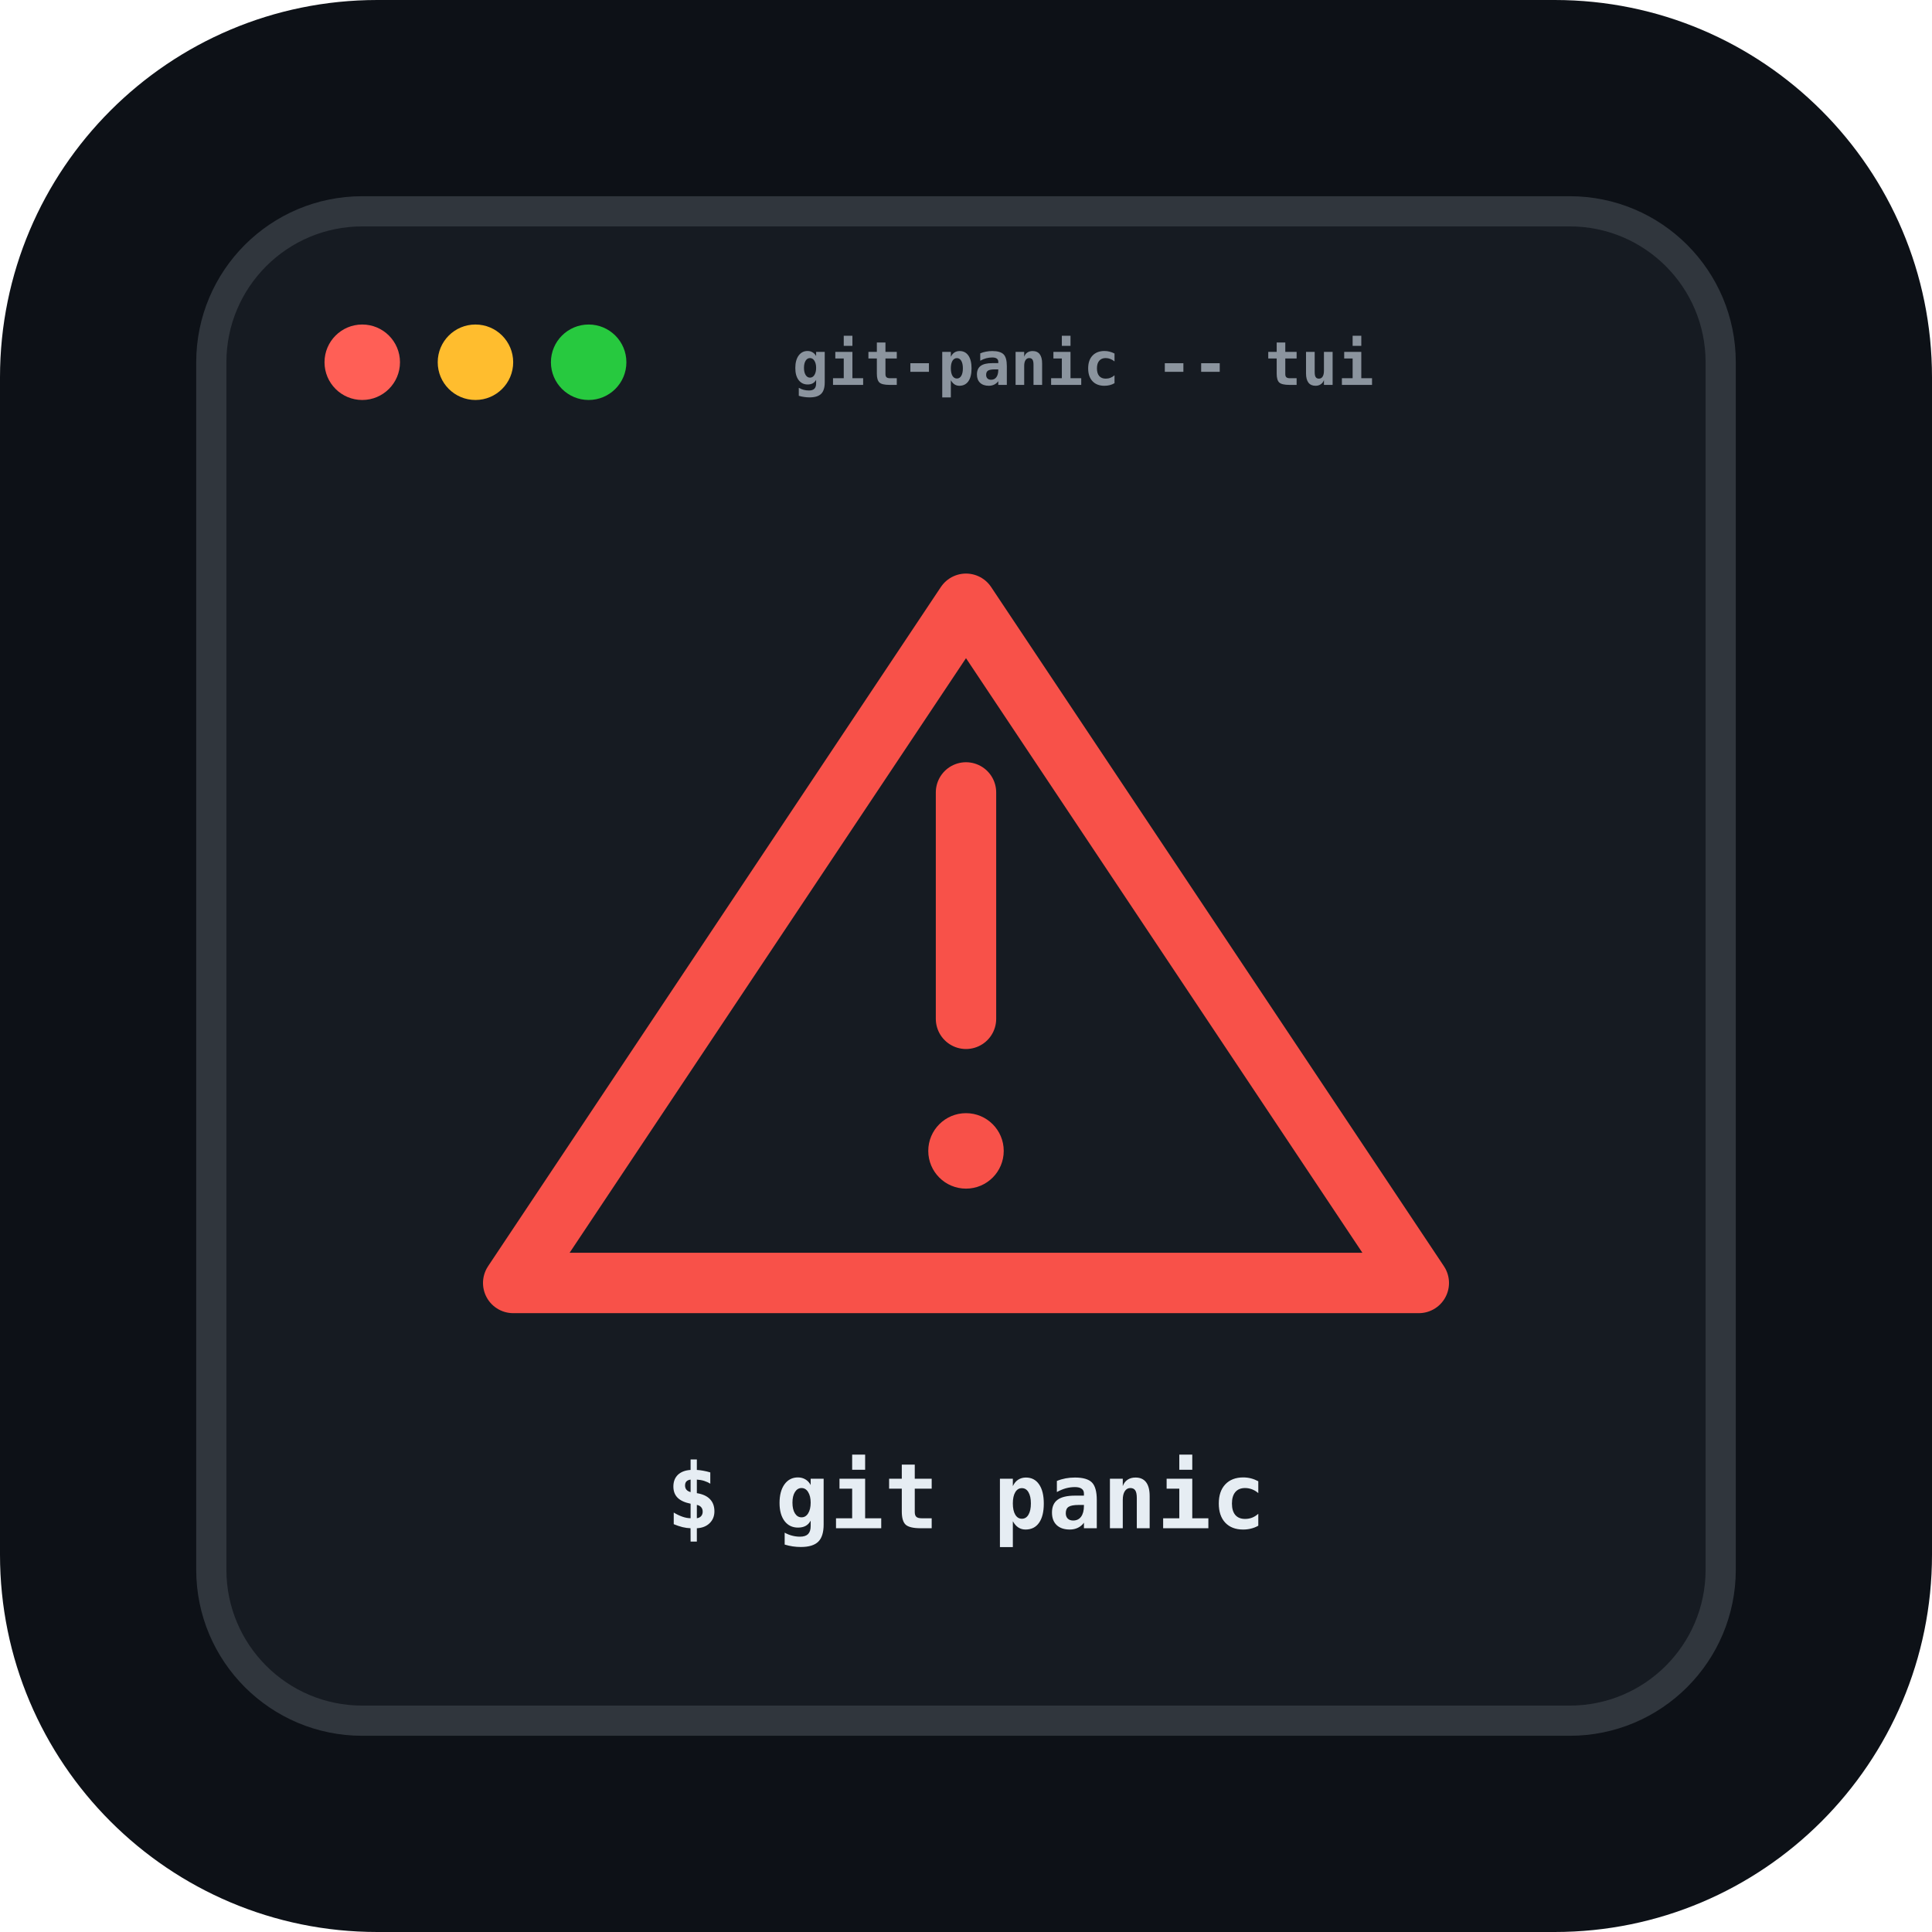
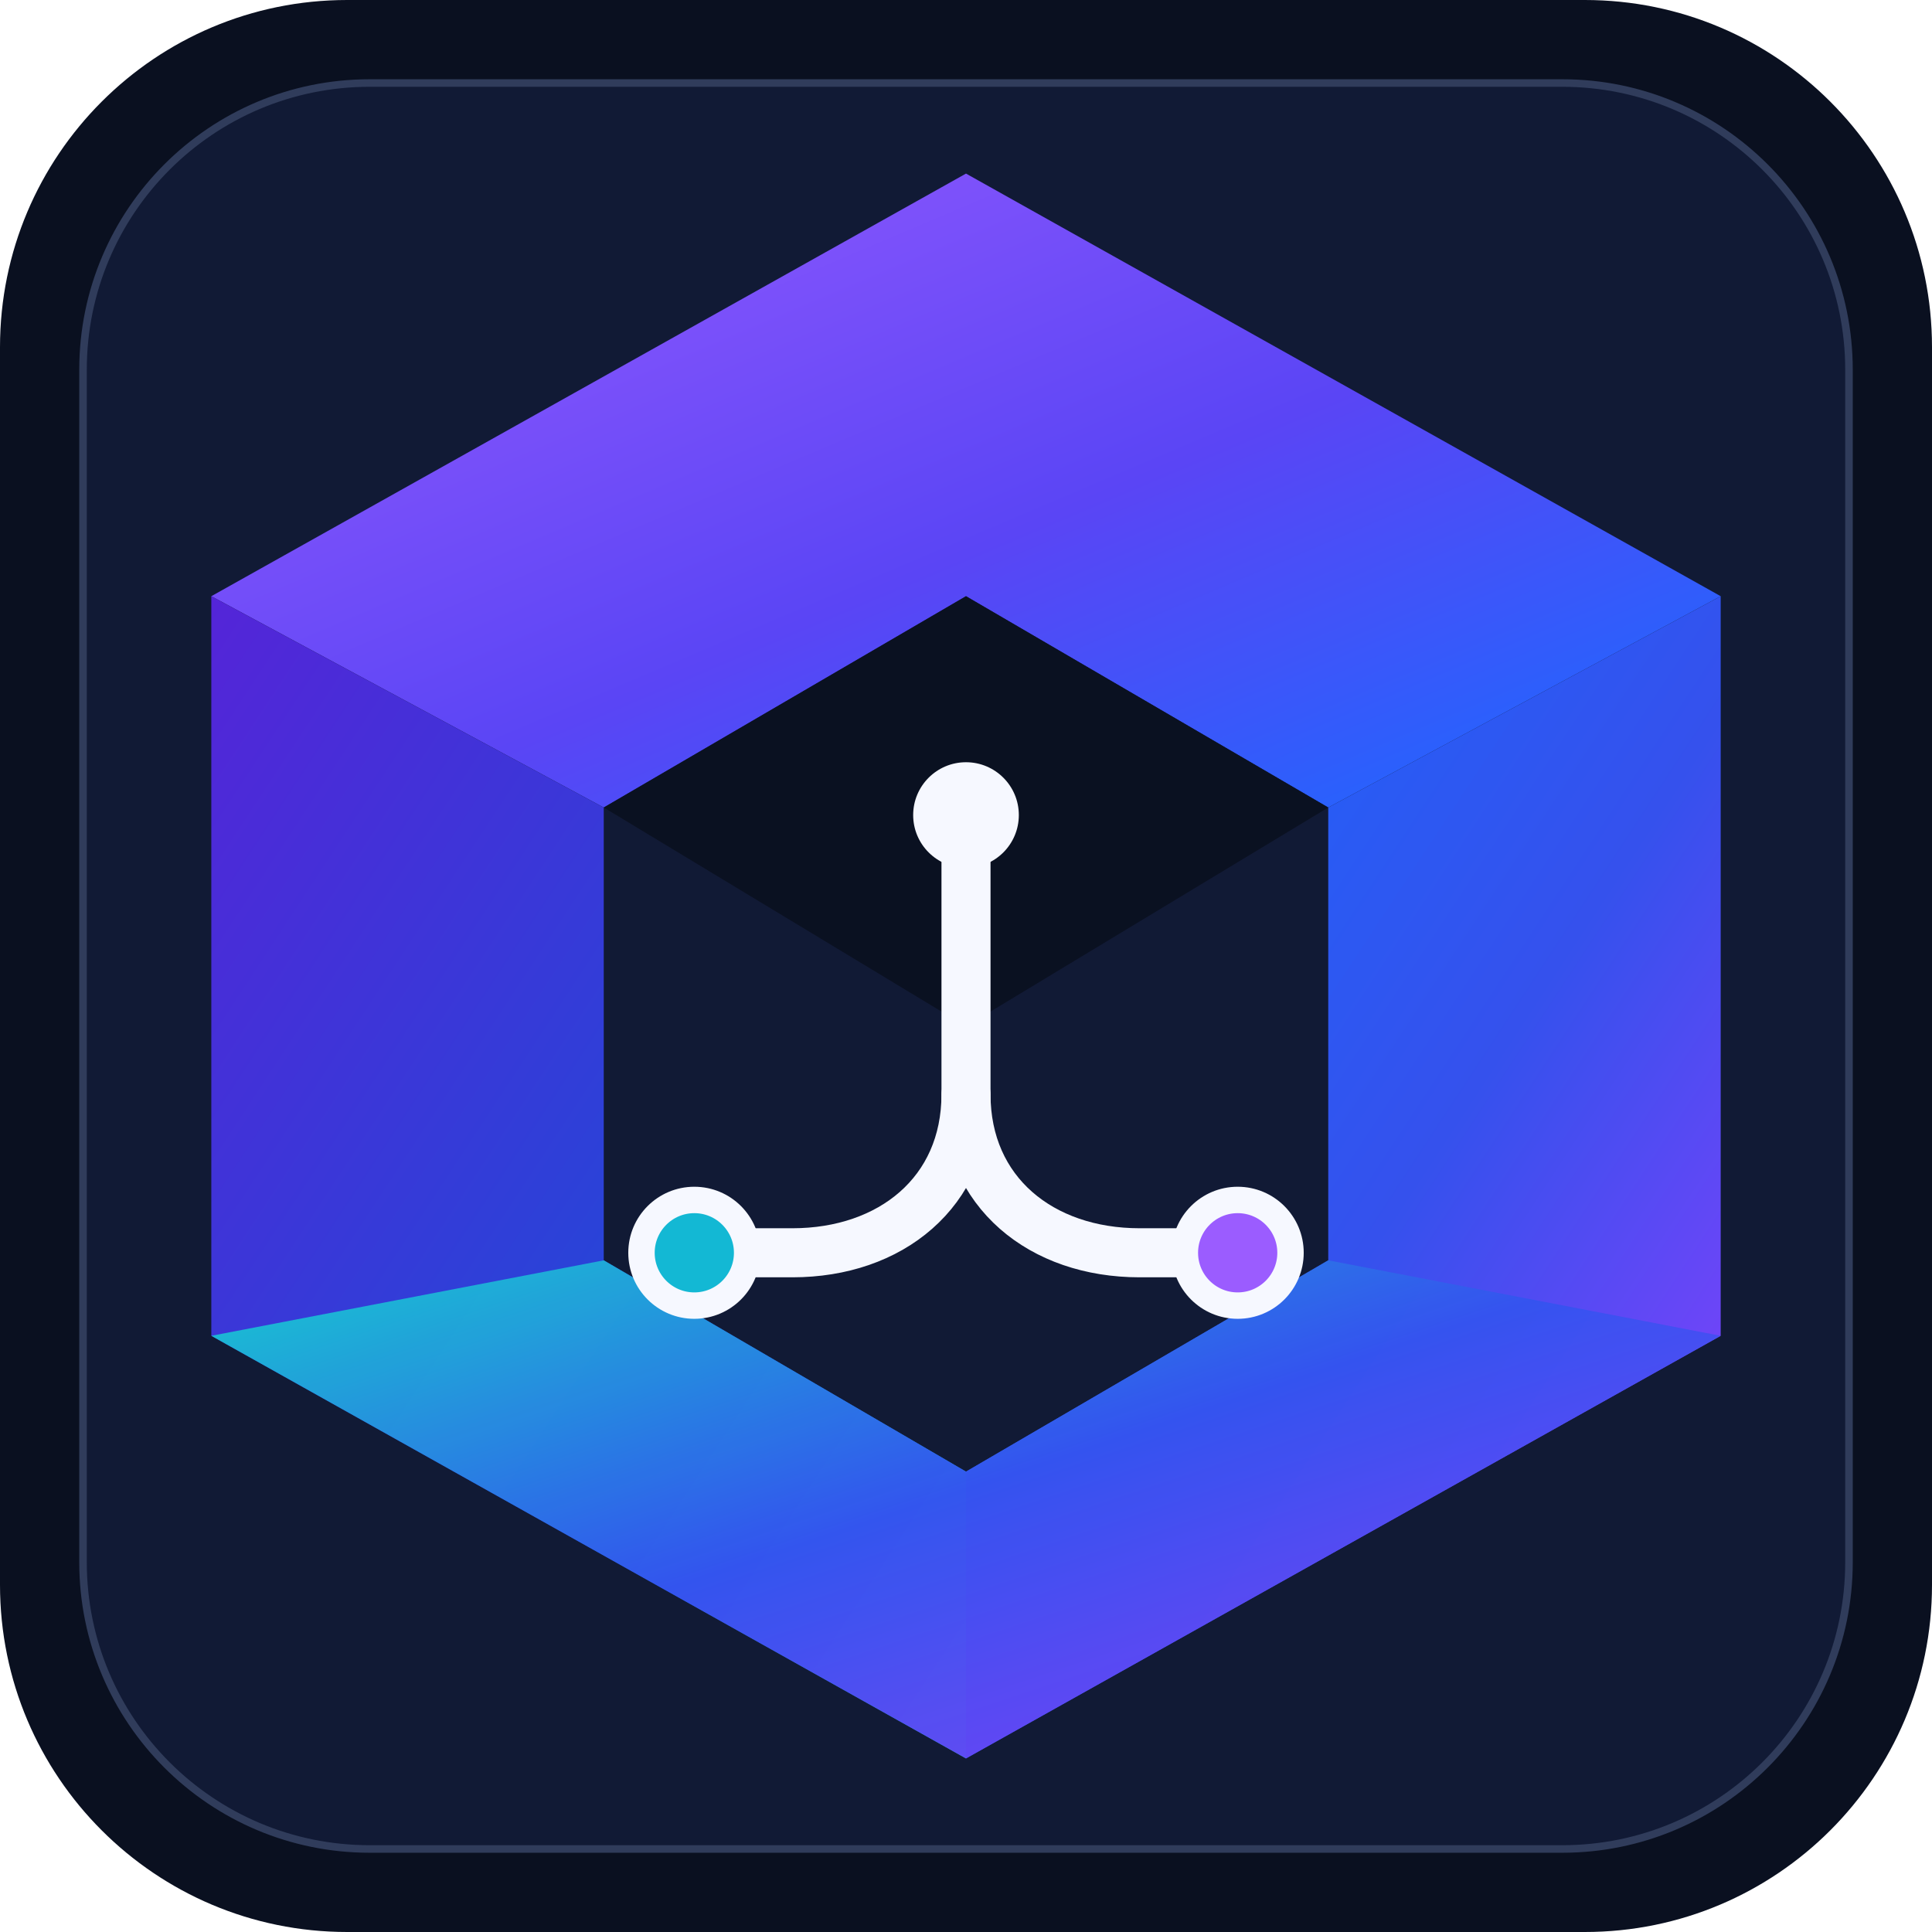
- <svg xmlns="http://www.w3.org/2000/svg" viewBox="0 0 512 512" width="512" height="512">
-   <rect width="512" height="512" rx="100" fill="#0d1117" />
-   <rect x="56" y="56" width="400" height="400" rx="40" fill="#161b22" stroke="#30363d" stroke-width="8" />
-   <circle cx="96" cy="96" r="10" fill="#ff5f56" />
-   <circle cx="126" cy="96" r="10" fill="#ffbd2e" />
-   <circle cx="156" cy="96" r="10" fill="#27c93f" />
-   <text x="210" y="102" fill="#8b949e" font-family="monospace" font-size="16" font-weight="bold">git-panic -- tui</text>
-   <path d="M256 160 L376 340 H136 Z" fill="none" stroke="#f85149" stroke-width="16" stroke-linejoin="round" />
-   <path d="M256 210 V270" stroke="#f85149" stroke-width="16" stroke-linecap="round" />
-   <circle cx="256" cy="305" r="10" fill="#f85149" />
-   <text x="256" y="405" fill="#e6edf3" font-family="monospace" font-size="24" font-weight="bold" text-anchor="middle">$ git panic</text>
+ <svg xmlns="http://www.w3.org/2000/svg" width="512" height="512" viewBox="0 0 512 512" role="img" aria-labelledby="title desc">
+   <defs>
+     <linearGradient id="top" x1="0" y1="0" x2="1" y2="1">
+       <stop offset="0" stop-color="#9B5CFF" />
+       <stop offset=".55" stop-color="#5A45F5" />
+       <stop offset="1" stop-color="#176BFF" />
+     </linearGradient>
+     <linearGradient id="left" x1="0" y1="0" x2="1" y2="1">
+       <stop offset="0" stop-color="#5425D8" />
+       <stop offset=".65" stop-color="#2149D8" />
+       <stop offset="1" stop-color="#13B8D4" />
+     </linearGradient>
+     <linearGradient id="right" x1="0" y1="0" x2="1" y2="1">
+       <stop offset="0" stop-color="#176BFF" />
+       <stop offset=".55" stop-color="#3551ED" />
+       <stop offset="1" stop-color="#943DFF" />
+     </linearGradient>
+     <linearGradient id="base" x1="0" y1="0" x2="1" y2="1">
+       <stop offset="0" stop-color="#16CED0" />
+       <stop offset=".48" stop-color="#3453EF" />
+       <stop offset="1" stop-color="#8B3DFA" />
+     </linearGradient>
+   </defs>
+   <rect width="512" height="512" rx="92" fill="#0A1020" />
+   <rect x="22" y="22" width="468" height="468" rx="76" fill="#111A35" stroke="#303C5B" stroke-width="2" />
+   <path d="M256 46 456 158 352 214 256 158 160 214 56 158Z" fill="url(#top)" />
+   <path d="M56 158 160 214 160 334 256 390 256 466 56 354Z" fill="url(#left)" />
+   <path d="M456 158 352 214 352 334 256 390 256 466 456 354Z" fill="url(#right)" />
+   <path d="M160 334 256 390 352 334 456 354 256 466 56 354Z" fill="url(#base)" opacity=".96" />
+   <path d="M160 214 256 158 352 214 256 272Z" fill="#0A1020" opacity=".92" />
+   <path d="M256 220V290C256 316 236 332 210 332H190" fill="none" stroke="#F6F8FF" stroke-width="13" stroke-linecap="round" stroke-linejoin="round" />
+   <path d="M256 290C256 316 276 332 302 332H322" fill="none" stroke="#F6F8FF" stroke-width="13" stroke-linecap="round" stroke-linejoin="round" />
+   <circle cx="256" cy="216" r="14" fill="#F6F8FF" />
+   <circle cx="184" cy="332" r="14" fill="#13B8D4" stroke="#F6F8FF" stroke-width="7" />
+   <circle cx="328" cy="332" r="14" fill="#9B5CFF" stroke="#F6F8FF" stroke-width="7" />
</svg>
